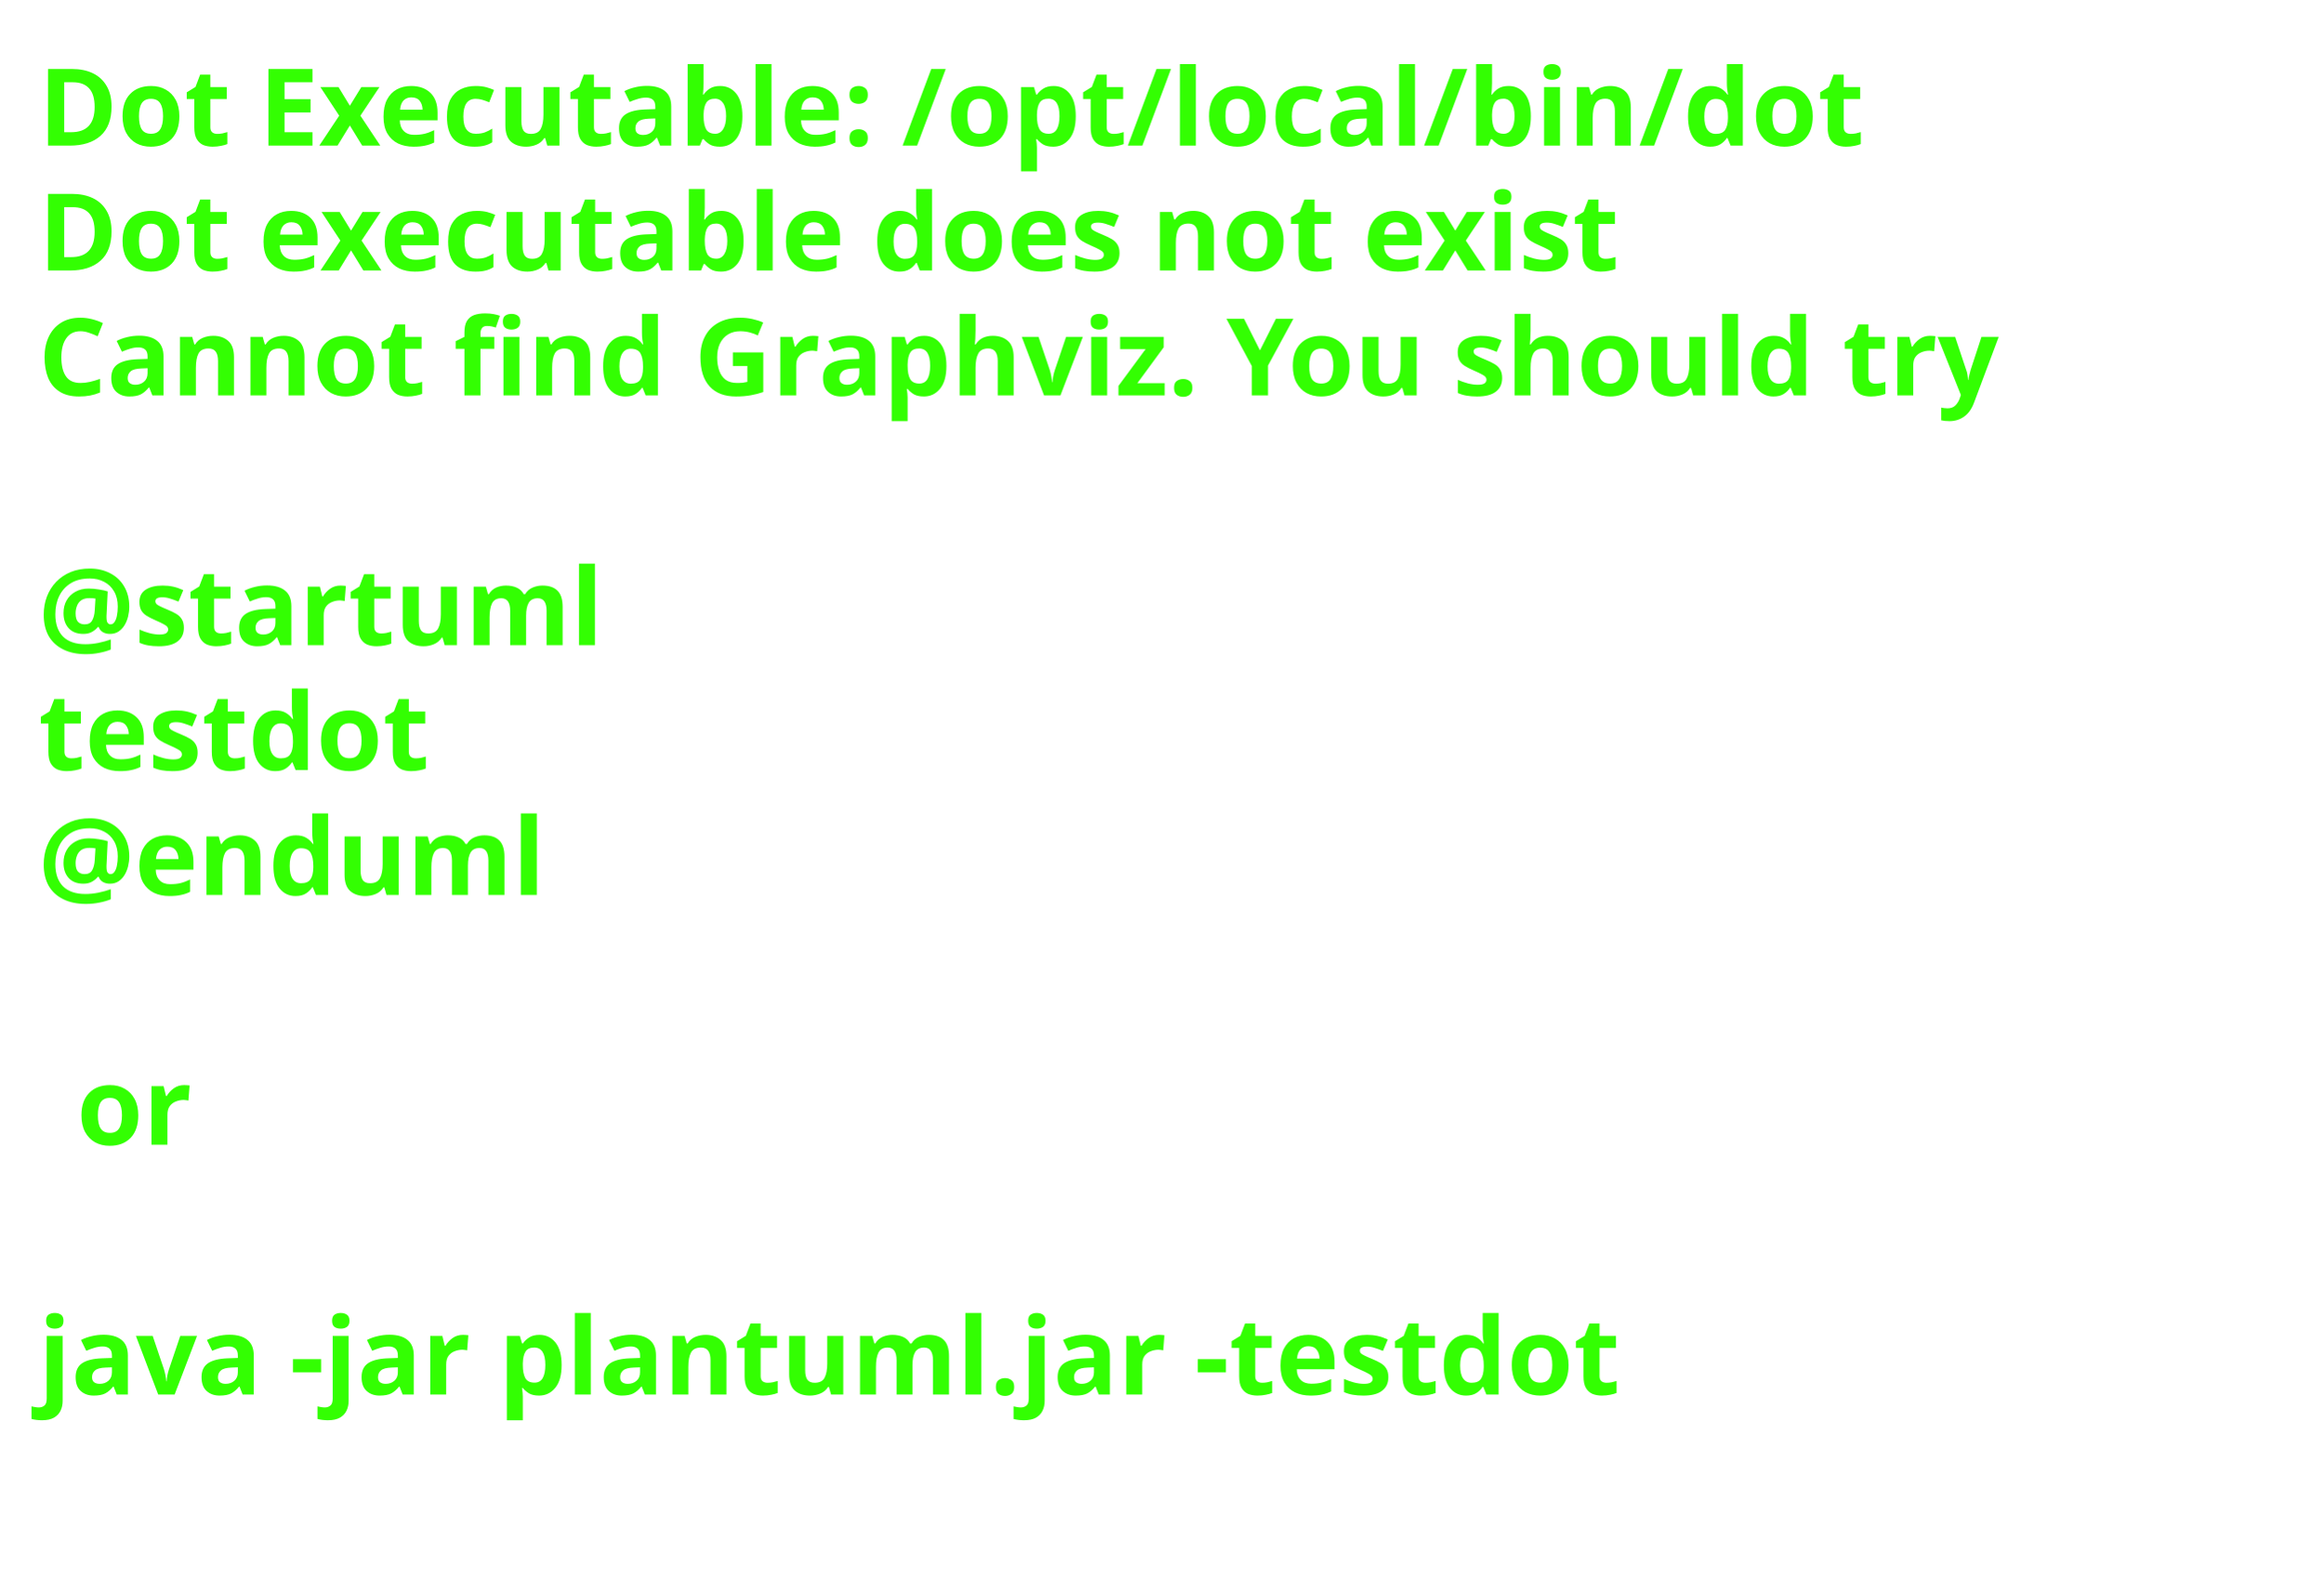
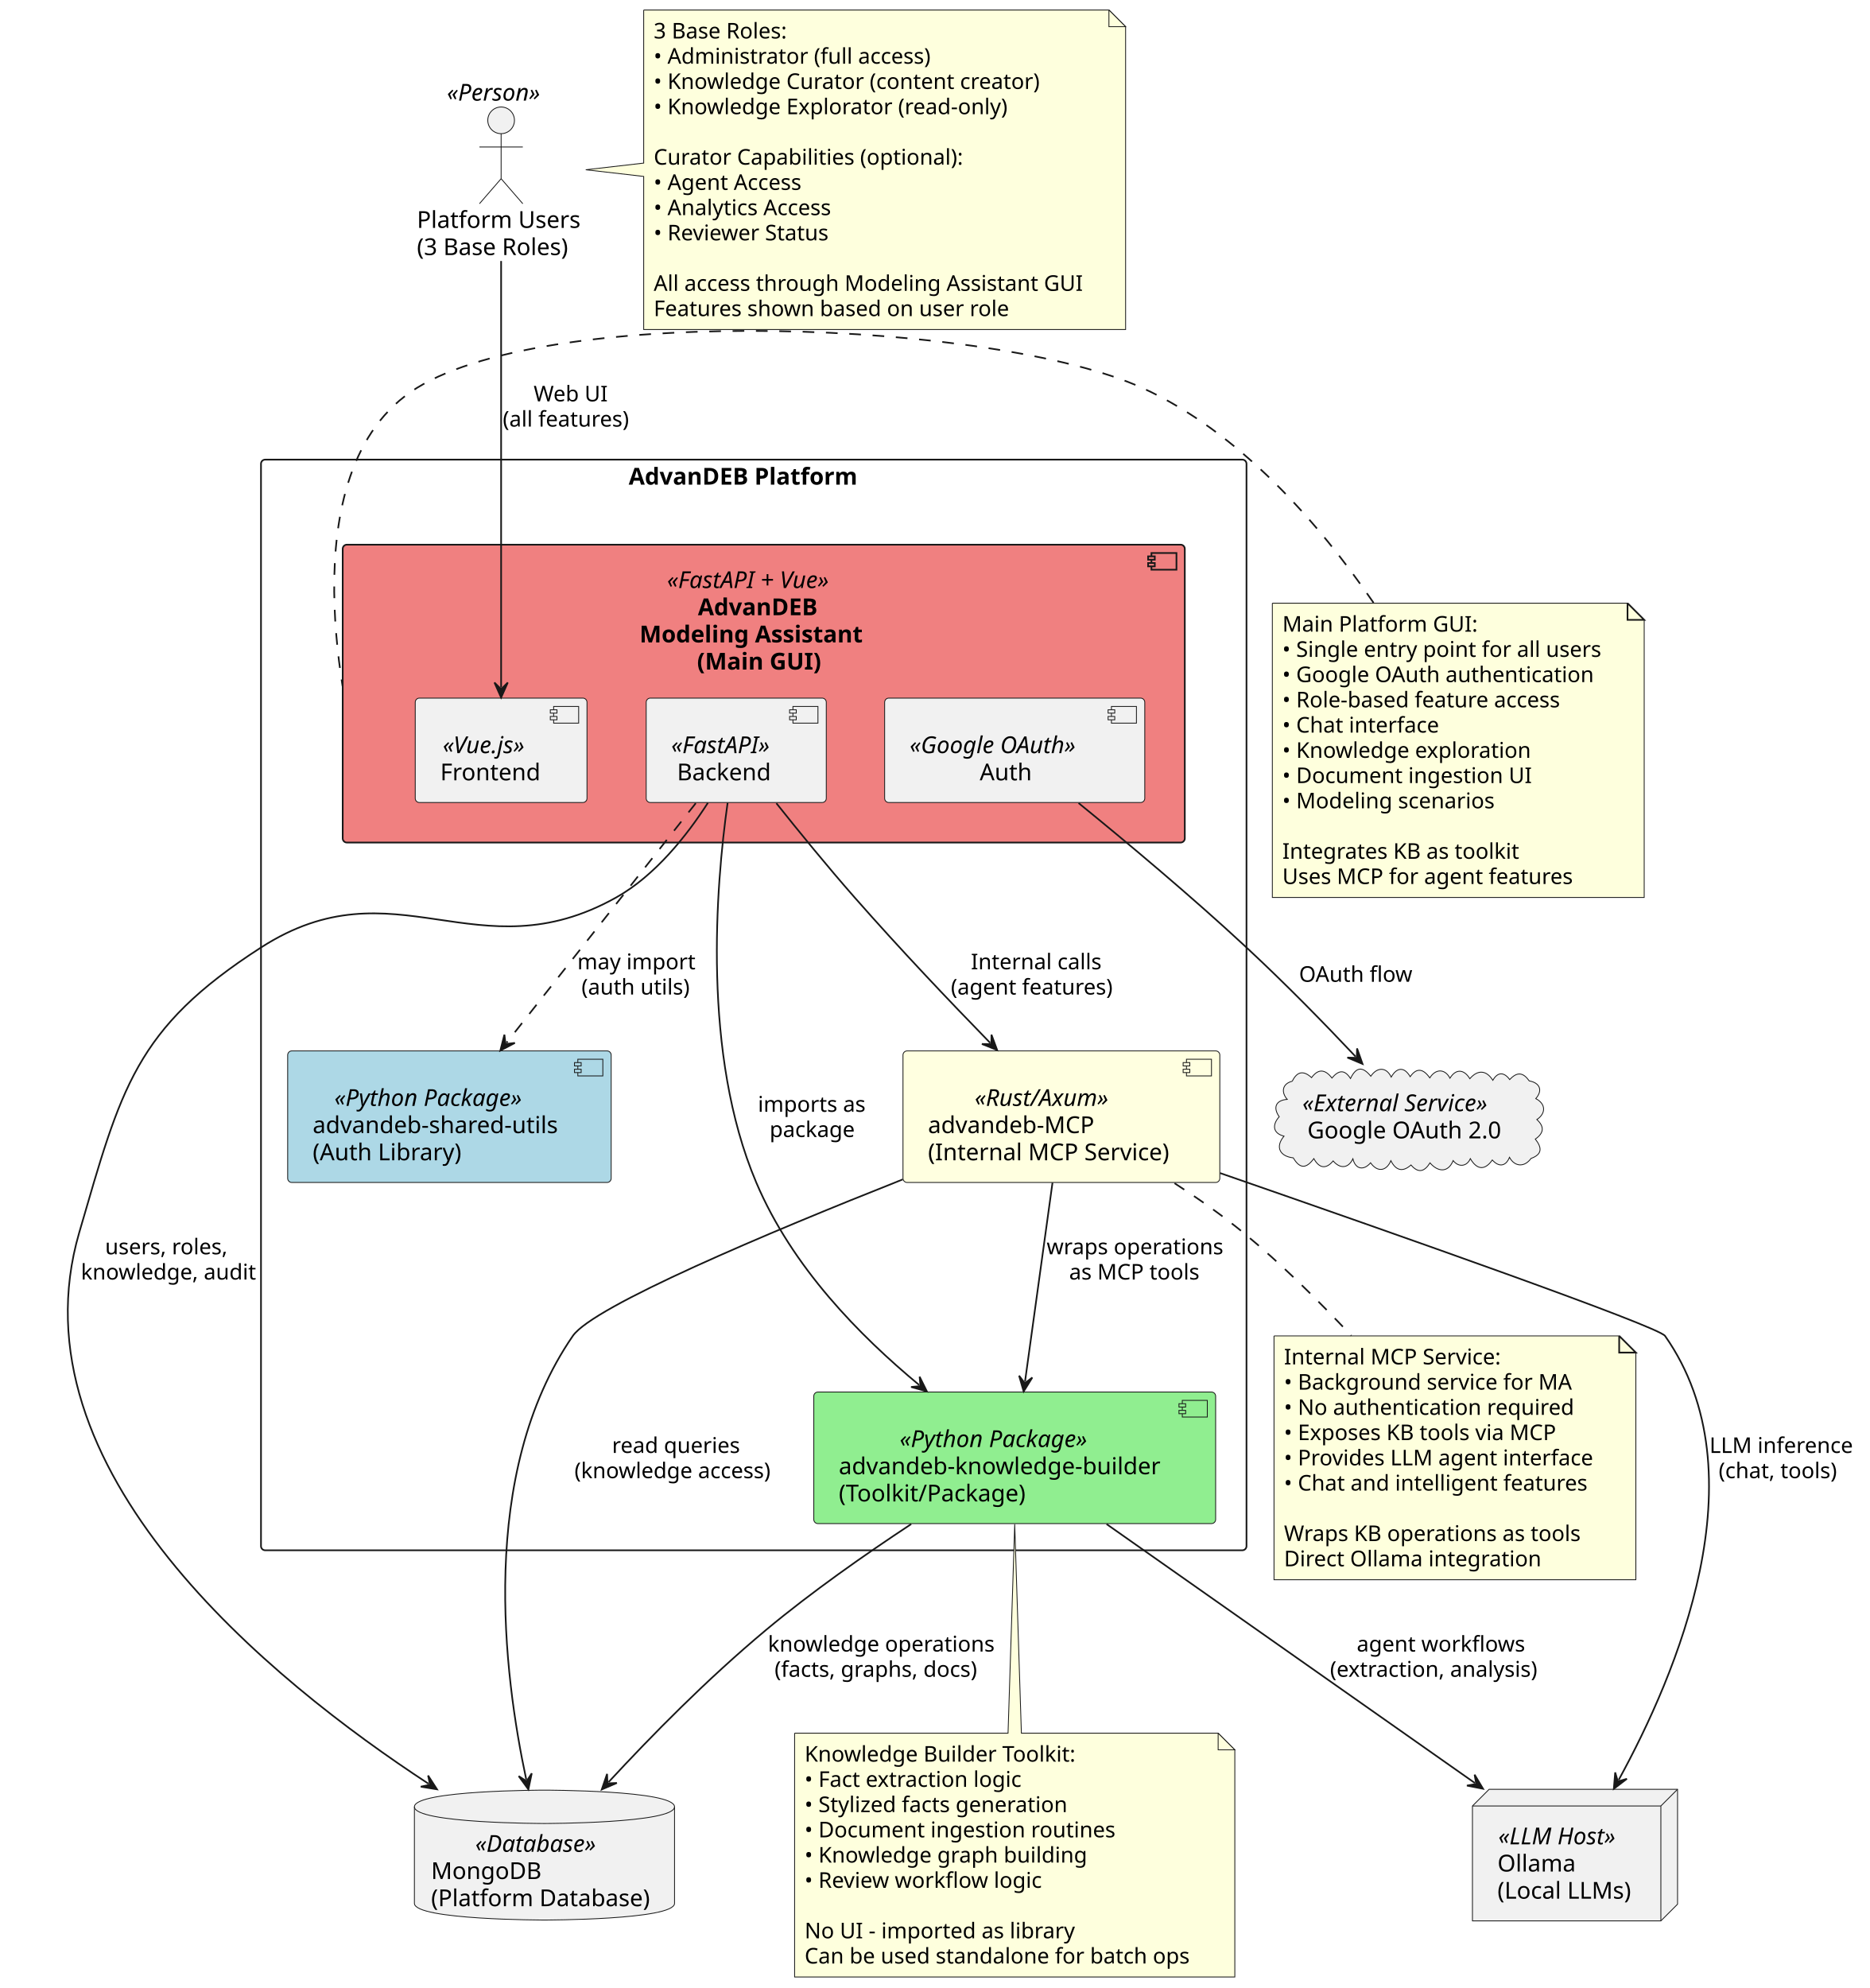
- <svg xmlns="http://www.w3.org/2000/svg" contentStyleType="text/css" height="206px" preserveAspectRatio="none" style="width:303px;height:206px;background:#FFFFFF;" version="1.1" viewBox="0 0 303 206" width="303px" zoomAndPan="magnify">
+ <svg xmlns="http://www.w3.org/2000/svg" contentStyleType="text/css" height="1192px" preserveAspectRatio="none" style="width:1121px;height:1192px;background:#FFFFFF;" version="1.1" viewBox="0 0 1121 1192" width="1121px" zoomAndPan="magnify">
  <defs />
  <g>
-     <text fill="#33FF02" font-family="sans-serif" font-size="14" font-weight="bold" lengthAdjust="spacing" textLength="261" x="5" y="19">Dot Executable: /opt/local/bin/dot</text>
-     <text fill="#33FF02" font-family="sans-serif" font-size="14" font-weight="bold" lengthAdjust="spacing" textLength="237" x="5" y="35.297">Dot executable does not exist</text>
-     <text fill="#33FF02" font-family="sans-serif" font-size="14" font-weight="bold" lengthAdjust="spacing" textLength="291" x="5" y="51.594">Cannot find Graphviz. You should try</text>
-     <text fill="#33FF02" font-family="sans-serif" font-size="14" font-weight="bold" lengthAdjust="spacing" textLength="5" x="5" y="67.891"> </text>
-     <text fill="#33FF02" font-family="sans-serif" font-size="14" font-weight="bold" lengthAdjust="spacing" textLength="79" x="5" y="84.188">@startuml</text>
-     <text fill="#33FF02" font-family="sans-serif" font-size="14" font-weight="bold" lengthAdjust="spacing" textLength="57" x="5" y="100.484">testdot</text>
-     <text fill="#33FF02" font-family="sans-serif" font-size="14" font-weight="bold" lengthAdjust="spacing" textLength="72" x="5" y="116.781">@enduml</text>
-     <text fill="#33FF02" font-family="sans-serif" font-size="14" font-weight="bold" lengthAdjust="spacing" textLength="5" x="5" y="133.078"> </text>
-     <text fill="#33FF02" font-family="sans-serif" font-size="14" font-weight="bold" lengthAdjust="spacing" textLength="17" x="10" y="149.375">or</text>
-     <text fill="#33FF02" font-family="sans-serif" font-size="14" font-weight="bold" lengthAdjust="spacing" textLength="5" x="5" y="165.672"> </text>
-     <text fill="#33FF02" font-family="sans-serif" font-size="14" font-weight="bold" lengthAdjust="spacing" textLength="227" x="5" y="181.969">java -jar plantuml.jar -testdot</text>
-     <text fill="#33FF02" font-family="sans-serif" font-size="14" font-weight="bold" lengthAdjust="spacing" textLength="5" x="5" y="198.266"> </text>
+     <g id="cluster_AdvanDEB Platform">
+       <rect fill="none" height="653.96" rx="2.5" ry="2.5" style="stroke:#181818;stroke-width:1.0;" width="591" x="156.52" y="275.59" />
+       <text fill="#000000" font-family="sans-serif" font-size="14" font-weight="bold" lengthAdjust="spacing" textLength="150" x="377.02" y="290.585">AdvanDEB Platform</text>
+     </g>
+     <g id="cluster_MA">
+       <rect fill="#F08080" height="178.6" rx="2.5" ry="2.5" style="stroke:#181818;stroke-width:1.0;" width="505" x="205.52" y="326.59" />
+       <rect fill="#F08080" height="10" style="stroke:#181818;stroke-width:1.0;" width="15" x="690.52" y="331.59" />
+       <rect fill="#F08080" height="2" style="stroke:#181818;stroke-width:1.0;" width="4" x="688.52" y="333.59" />
+       <rect fill="#F08080" height="2" style="stroke:#181818;stroke-width:1.0;" width="4" x="688.52" y="337.59" />
+       <text fill="#000000" font-family="sans-serif" font-size="14" font-style="italic" lengthAdjust="spacing" textLength="116" x="400.02" y="352.585">«FastAPI + Vue»</text>
+       <text fill="#000000" font-family="sans-serif" font-size="14" font-weight="bold" lengthAdjust="spacing" textLength="79" x="418.52" y="368.882">AdvanDEB</text>
+       <text fill="#000000" font-family="sans-serif" font-size="14" font-weight="bold" lengthAdjust="spacing" textLength="149" x="383.52" y="385.179">Modeling Assistant</text>
+       <text fill="#000000" font-family="sans-serif" font-size="14" font-weight="bold" lengthAdjust="spacing" textLength="80" x="418.02" y="401.476">(Main GUI)</text>
+     </g>
+     <g id="elem_KB">
+       <rect fill="#90EE90" height="78.891" rx="2.5" ry="2.5" style="stroke:#181818;stroke-width:0.5;" width="241" x="488.02" y="834.66" />
+       <rect fill="#90EE90" height="10" style="stroke:#181818;stroke-width:0.5;" width="15" x="709.02" y="839.66" />
+       <rect fill="#90EE90" height="2" style="stroke:#181818;stroke-width:0.5;" width="4" x="707.02" y="841.66" />
+       <rect fill="#90EE90" height="2" style="stroke:#181818;stroke-width:0.5;" width="4" x="707.02" y="845.66" />
+       <text fill="#000000" font-family="sans-serif" font-size="14" font-style="italic" lengthAdjust="spacing" textLength="128" x="539.52" y="867.655">«Python Package»</text>
+       <text fill="#000000" font-family="sans-serif" font-size="14" lengthAdjust="spacing" textLength="201" x="503.02" y="883.952">advandeb-knowledge-builder</text>
+       <text fill="#000000" font-family="sans-serif" font-size="14" lengthAdjust="spacing" textLength="120" x="503.02" y="900.249">(Toolkit/Package)</text>
+     </g>
+     <g id="elem_MCP">
+       <rect fill="#FFFFE0" height="78.891" rx="2.5" ry="2.5" style="stroke:#181818;stroke-width:0.5;" width="190" x="541.52" y="630.12" />
+       <rect fill="#FFFFE0" height="10" style="stroke:#181818;stroke-width:0.5;" width="15" x="711.52" y="635.12" />
+       <rect fill="#FFFFE0" height="2" style="stroke:#181818;stroke-width:0.5;" width="4" x="709.52" y="637.12" />
+       <rect fill="#FFFFE0" height="2" style="stroke:#181818;stroke-width:0.5;" width="4" x="709.52" y="641.12" />
+       <text fill="#000000" font-family="sans-serif" font-size="14" font-style="italic" lengthAdjust="spacing" textLength="94" x="584.52" y="663.115">«Rust/Axum»</text>
+       <text fill="#000000" font-family="sans-serif" font-size="14" lengthAdjust="spacing" textLength="104" x="556.52" y="679.412">advandeb-MCP</text>
+       <text fill="#000000" font-family="sans-serif" font-size="14" lengthAdjust="spacing" textLength="150" x="556.52" y="695.709">(Internal MCP Service)</text>
+     </g>
+     <g id="elem_SharedUtils">
+       <rect fill="#ADD8E6" height="78.891" rx="2.5" ry="2.5" style="stroke:#181818;stroke-width:0.5;" width="194" x="172.52" y="630.12" />
+       <rect fill="#ADD8E6" height="10" style="stroke:#181818;stroke-width:0.5;" width="15" x="346.52" y="635.12" />
+       <rect fill="#ADD8E6" height="2" style="stroke:#181818;stroke-width:0.5;" width="4" x="344.52" y="637.12" />
+       <rect fill="#ADD8E6" height="2" style="stroke:#181818;stroke-width:0.5;" width="4" x="344.52" y="641.12" />
+       <text fill="#000000" font-family="sans-serif" font-size="14" font-style="italic" lengthAdjust="spacing" textLength="128" x="200.52" y="663.115">«Python Package»</text>
+       <text fill="#000000" font-family="sans-serif" font-size="14" lengthAdjust="spacing" textLength="154" x="187.52" y="679.412">advandeb-shared-utils</text>
+       <text fill="#000000" font-family="sans-serif" font-size="14" lengthAdjust="spacing" textLength="90" x="187.52" y="695.709">(Auth Library)</text>
+     </g>
+     <g id="elem_MAFront">
+       <rect fill="#F1F1F1" height="62.594" rx="2.5" ry="2.5" style="stroke:#181818;stroke-width:0.5;" width="103" x="249.02" y="418.59" />
+       <rect fill="#F1F1F1" height="10" style="stroke:#181818;stroke-width:0.5;" width="15" x="332.02" y="423.59" />
+       <rect fill="#F1F1F1" height="2" style="stroke:#181818;stroke-width:0.5;" width="4" x="330.02" y="425.59" />
+       <rect fill="#F1F1F1" height="2" style="stroke:#181818;stroke-width:0.5;" width="4" x="330.02" y="429.59" />
+       <text fill="#000000" font-family="sans-serif" font-size="14" font-style="italic" lengthAdjust="spacing" textLength="60" x="265.52" y="451.585">«Vue.js»</text>
+       <text fill="#000000" font-family="sans-serif" font-size="14" lengthAdjust="spacing" textLength="63" x="264.02" y="467.882">Frontend</text>
+     </g>
+     <g id="elem_MABack">
+       <rect fill="#F1F1F1" height="62.594" rx="2.5" ry="2.5" style="stroke:#181818;stroke-width:0.5;" width="108" x="387.52" y="418.59" />
+       <rect fill="#F1F1F1" height="10" style="stroke:#181818;stroke-width:0.5;" width="15" x="475.52" y="423.59" />
+       <rect fill="#F1F1F1" height="2" style="stroke:#181818;stroke-width:0.5;" width="4" x="473.52" y="425.59" />
+       <rect fill="#F1F1F1" height="2" style="stroke:#181818;stroke-width:0.5;" width="4" x="473.52" y="429.59" />
+       <text fill="#000000" font-family="sans-serif" font-size="14" font-style="italic" lengthAdjust="spacing" textLength="68" x="402.52" y="451.585">«FastAPI»</text>
+       <text fill="#000000" font-family="sans-serif" font-size="14" lengthAdjust="spacing" textLength="61" x="406.02" y="467.882">Backend</text>
+     </g>
+     <g id="elem_MAAuth">
+       <rect fill="#F1F1F1" height="62.594" rx="2.5" ry="2.5" style="stroke:#181818;stroke-width:0.5;" width="156" x="530.52" y="418.59" />
+       <rect fill="#F1F1F1" height="10" style="stroke:#181818;stroke-width:0.5;" width="15" x="666.52" y="423.59" />
+       <rect fill="#F1F1F1" height="2" style="stroke:#181818;stroke-width:0.5;" width="4" x="664.52" y="425.59" />
+       <rect fill="#F1F1F1" height="2" style="stroke:#181818;stroke-width:0.5;" width="4" x="664.52" y="429.59" />
+       <text fill="#000000" font-family="sans-serif" font-size="14" font-style="italic" lengthAdjust="spacing" textLength="116" x="545.52" y="451.585">«Google OAuth»</text>
+       <text fill="#000000" font-family="sans-serif" font-size="14" lengthAdjust="spacing" textLength="32" x="587.52" y="467.882">Auth</text>
+     </g>
+     <g id="elem_Users">
+       <ellipse cx="300.52" cy="72.147" fill="#F1F1F1" rx="8" ry="8" style="stroke:#181818;stroke-width:0.5;" />
+       <path d="M300.52,80.147 L300.52,107.147 M287.52,88.147 L313.52,88.147 M300.52,107.147 L287.52,122.147 M300.52,107.147 L313.52,122.147 " fill="none" style="stroke:#181818;stroke-width:0.5;" />
+       <text fill="#000000" font-family="sans-serif" font-size="14" lengthAdjust="spacing" textLength="100" x="250.02" y="136.642">Platform Users</text>
+       <text fill="#000000" font-family="sans-serif" font-size="14" lengthAdjust="spacing" textLength="101" x="250.02" y="152.939">(3 Base Roles)</text>
+       <text fill="#000000" font-family="sans-serif" font-size="14" font-style="italic" lengthAdjust="spacing" textLength="65" x="268.02" y="60.345">«Person»</text>
+     </g>
+     <g id="elem_GoogleOAuth">
+       <path d="M774.971,648.295 C777.846,642.357 781.727,641.7 786.538,646.136 C790.688,640.476 794.831,641.261 798.762,646.384 C802.679,641.716 806.241,640.982 809.894,646.668 C813.314,639.524 817.167,639.278 822.065,645.3 C825.659,639.983 831.211,639.362 834.317,645.808 C837.634,639.889 842.117,639.443 845.682,645.573 C849.932,639.503 853.885,641.312 857.464,646.288 C860.723,640.907 866.454,640.522 869.534,646.479 C873.2,640.52 878.075,641.216 881.448,646.782 C886.175,641.283 891.337,641.545 895.256,647.737 C898.169,642.561 902.052,642.749 905.368,647.318 C909.765,642.556 913.349,642.861 917.081,648.097 C923.313,649.215 925.443,653.678 920.999,658.73 C927.063,661.815 927.227,667.586 921.651,671.276 C926.38,675.608 925.822,679.448 920.722,683.001 C924.618,687.914 925.181,692.094 918.16,694.594 C914.362,699.883 908.465,699.845 905.232,693.941 C902.945,699.602 898.745,699.829 894.929,695.521 C890.311,702.154 885.574,701.272 881.758,694.721 C879.643,699.638 874.596,699.969 871.457,695.896 C868.287,703.619 862.012,702.513 857.571,697.255 C854.265,702.509 850.64,703.744 846.17,698.521 C841.056,703.105 837.007,701.716 834.102,695.945 C831.39,702.428 825.912,702.953 821.929,697.21 C817.859,702.038 812.87,701.211 811.326,694.822 C808.48,700.816 803.491,700.814 799.49,696.097 C795.052,701.411 791.02,700.354 787.904,694.701 C783.437,700.708 779.596,701.06 775.583,694.263 C767.677,693.404 764.464,687.85 770.011,681.236 C762.967,679.465 763.033,674.116 767.141,669.596 C763.303,664.138 765.029,659.691 771.937,659.178 C768.233,654.943 768.857,649.793 774.971,648.295 " fill="#F1F1F1" style="stroke:#181818;stroke-width:0.5;" />
+       <text fill="#000000" font-family="sans-serif" font-size="14" font-style="italic" lengthAdjust="spacing" textLength="129" x="781.02" y="666.265">«External Service»</text>
+       <text fill="#000000" font-family="sans-serif" font-size="14" lengthAdjust="spacing" textLength="123" x="784.02" y="682.562">Google OAuth 2.0</text>
+     </g>
+     <g id="elem_MongoDB">
+       <path d="M248.52,1083.36 C248.52,1073.36 326.52,1073.36 326.52,1073.36 C326.52,1073.36 404.52,1073.36 404.52,1083.36 L404.52,1141.251 C404.52,1151.251 326.52,1151.251 326.52,1151.251 C326.52,1151.251 248.52,1151.251 248.52,1141.251 L248.52,1083.36 " fill="#F1F1F1" style="stroke:#181818;stroke-width:0.5;" />
+       <path d="M248.52,1083.36 C248.52,1093.36 326.52,1093.36 326.52,1093.36 C326.52,1093.36 404.52,1093.36 404.52,1083.36 " fill="none" style="stroke:#181818;stroke-width:0.5;" />
+       <text fill="#000000" font-family="sans-serif" font-size="14" font-style="italic" lengthAdjust="spacing" textLength="83" x="285.02" y="1110.355">«Database»</text>
+       <text fill="#000000" font-family="sans-serif" font-size="14" lengthAdjust="spacing" textLength="69" x="258.52" y="1126.652">MongoDB</text>
+       <text fill="#000000" font-family="sans-serif" font-size="14" lengthAdjust="spacing" textLength="136" x="258.52" y="1142.949">(Platform Database)</text>
+     </g>
+     <g id="elem_Ollama">
+       <polygon fill="#F1F1F1" points="883.02,1082.86,893.02,1072.86,1006.02,1072.86,1006.02,1141.751,996.02,1151.751,883.02,1151.751,883.02,1082.86" style="stroke:#181818;stroke-width:0.5;" />
+       <line style="stroke:#181818;stroke-width:0.5;" x1="996.02" x2="1006.02" y1="1082.86" y2="1072.86" />
+       <line style="stroke:#181818;stroke-width:0.5;" x1="883.02" x2="996.02" y1="1082.86" y2="1082.86" />
+       <line style="stroke:#181818;stroke-width:0.5;" x1="996.02" x2="996.02" y1="1082.86" y2="1151.751" />
+       <text fill="#000000" font-family="sans-serif" font-size="14" font-style="italic" lengthAdjust="spacing" textLength="82" x="898.52" y="1105.855">«LLM Host»</text>
+       <text fill="#000000" font-family="sans-serif" font-size="14" lengthAdjust="spacing" textLength="46" x="898.02" y="1122.152">Ollama</text>
+       <text fill="#000000" font-family="sans-serif" font-size="14" lengthAdjust="spacing" textLength="83" x="898.02" y="1138.449">(Local LLMs)</text>
+     </g>
+     <g id="elem_GMN25">
+       <path d="M386.02,6 L386.02,97.79 L351.28,101.79 L386.02,105.79 L386.02,197.594 A0,0 0 0 0 386.02,197.594 L675.02,197.594 A0,0 0 0 0 675.02,197.594 L675.02,16 L665.02,6 L386.02,6 A0,0 0 0 0 386.02,6 " fill="#FEFFDD" style="stroke:#181818;stroke-width:0.5;" />
+       <path d="M665.02,6 L665.02,16 L675.02,16 L665.02,6 " fill="#FEFFDD" style="stroke:#181818;stroke-width:0.5;" />
+       <text fill="#000000" font-family="sans-serif" font-size="13" lengthAdjust="spacing" textLength="86" x="392.02" y="23.067">3 Base Roles:</text>
+       <text fill="#000000" font-family="sans-serif" font-size="13" lengthAdjust="spacing" textLength="179" x="392.02" y="38.2">• Administrator (full access)</text>
+       <text fill="#000000" font-family="sans-serif" font-size="13" lengthAdjust="spacing" textLength="245" x="392.02" y="53.333">• Knowledge Curator (content creator)</text>
+       <text fill="#000000" font-family="sans-serif" font-size="13" lengthAdjust="spacing" textLength="223" x="392.02" y="68.465">• Knowledge Explorator (read-only)</text>
+       <text fill="#000000" font-family="sans-serif" font-size="13" lengthAdjust="spacing" textLength="4" x="392.02" y="83.598"> </text>
+       <text fill="#000000" font-family="sans-serif" font-size="13" lengthAdjust="spacing" textLength="194" x="392.02" y="98.731">Curator Capabilities (optional):</text>
+       <text fill="#000000" font-family="sans-serif" font-size="13" lengthAdjust="spacing" textLength="99" x="392.02" y="113.864">• Agent Access</text>
+       <text fill="#000000" font-family="sans-serif" font-size="13" lengthAdjust="spacing" textLength="118" x="392.02" y="128.997">• Analytics Access</text>
+       <text fill="#000000" font-family="sans-serif" font-size="13" lengthAdjust="spacing" textLength="114" x="392.02" y="144.129">• Reviewer Status</text>
+       <text fill="#000000" font-family="sans-serif" font-size="13" lengthAdjust="spacing" textLength="4" x="392.02" y="159.262"> </text>
+       <text fill="#000000" font-family="sans-serif" font-size="13" lengthAdjust="spacing" textLength="268" x="392.02" y="174.395">All access through Modeling Assistant GUI</text>
+       <text fill="#000000" font-family="sans-serif" font-size="13" lengthAdjust="spacing" textLength="223" x="392.02" y="189.528">Features shown based on user role</text>
+     </g>
+     <g id="elem_GMN28">
+       <path d="M763.02,361.66 L763.02,538.121 L986.02,538.121 L986.02,371.66 L976.02,361.66 L763.02,361.66 " fill="#FEFFDD" style="stroke:#181818;stroke-width:0.5;" />
+       <path d="M976.02,361.66 L976.02,371.66 L986.02,371.66 L976.02,361.66 " fill="#FEFFDD" style="stroke:#181818;stroke-width:1.0;" />
+       <text fill="#000000" font-family="sans-serif" font-size="13" lengthAdjust="spacing" textLength="119" x="769.02" y="378.727">Main Platform GUI:</text>
+       <text fill="#000000" font-family="sans-serif" font-size="13" lengthAdjust="spacing" textLength="202" x="769.02" y="393.86">• Single entry point for all users</text>
+       <text fill="#000000" font-family="sans-serif" font-size="13" lengthAdjust="spacing" textLength="197" x="769.02" y="408.993">• Google OAuth authentication</text>
+       <text fill="#000000" font-family="sans-serif" font-size="13" lengthAdjust="spacing" textLength="181" x="769.02" y="424.125">• Role-based feature access</text>
+       <text fill="#000000" font-family="sans-serif" font-size="13" lengthAdjust="spacing" textLength="102" x="769.02" y="439.258">• Chat interface</text>
+       <text fill="#000000" font-family="sans-serif" font-size="13" lengthAdjust="spacing" textLength="155" x="769.02" y="454.391">• Knowledge exploration</text>
+       <text fill="#000000" font-family="sans-serif" font-size="13" lengthAdjust="spacing" textLength="158" x="769.02" y="469.524">• Document ingestion UI</text>
+       <text fill="#000000" font-family="sans-serif" font-size="13" lengthAdjust="spacing" textLength="134" x="769.02" y="484.657">• Modeling scenarios</text>
+       <text fill="#000000" font-family="sans-serif" font-size="13" lengthAdjust="spacing" textLength="4" x="769.02" y="499.789"> </text>
+       <text fill="#000000" font-family="sans-serif" font-size="13" lengthAdjust="spacing" textLength="148" x="769.02" y="514.922">Integrates KB as toolkit</text>
+       <text fill="#000000" font-family="sans-serif" font-size="13" lengthAdjust="spacing" textLength="183" x="769.02" y="530.055">Uses MCP for agent features</text>
+     </g>
+     <g id="elem_GMN31">
+       <path d="M476.52,1039.2 L476.52,1185.395 A0,0 0 0 0 476.52,1185.395 L740.52,1185.395 A0,0 0 0 0 740.52,1185.395 L740.52,1049.2 L730.52,1039.2 L612.52,1039.2 L608.52,913.85 L604.52,1039.2 L476.52,1039.2 A0,0 0 0 0 476.52,1039.2 " fill="#FEFFDD" style="stroke:#181818;stroke-width:0.5;" />
+       <path d="M730.52,1039.2 L730.52,1049.2 L740.52,1049.2 L730.52,1039.2 " fill="#FEFFDD" style="stroke:#181818;stroke-width:0.5;" />
+       <text fill="#000000" font-family="sans-serif" font-size="13" lengthAdjust="spacing" textLength="165" x="482.52" y="1056.267">Knowledge Builder Toolkit:</text>
+       <text fill="#000000" font-family="sans-serif" font-size="13" lengthAdjust="spacing" textLength="140" x="482.52" y="1071.4">• Fact extraction logic</text>
+       <text fill="#000000" font-family="sans-serif" font-size="13" lengthAdjust="spacing" textLength="170" x="482.52" y="1086.533">• Stylized facts generation</text>
+       <text fill="#000000" font-family="sans-serif" font-size="13" lengthAdjust="spacing" textLength="197" x="482.52" y="1101.665">• Document ingestion routines</text>
+       <text fill="#000000" font-family="sans-serif" font-size="13" lengthAdjust="spacing" textLength="174" x="482.52" y="1116.798">• Knowledge graph building</text>
+       <text fill="#000000" font-family="sans-serif" font-size="13" lengthAdjust="spacing" textLength="145" x="482.52" y="1131.931">• Review workflow logic</text>
+       <text fill="#000000" font-family="sans-serif" font-size="13" lengthAdjust="spacing" textLength="4" x="482.52" y="1147.064"> </text>
+       <text fill="#000000" font-family="sans-serif" font-size="13" lengthAdjust="spacing" textLength="168" x="482.52" y="1162.197">No UI - imported as library</text>
+       <text fill="#000000" font-family="sans-serif" font-size="13" lengthAdjust="spacing" textLength="243" x="482.52" y="1177.329">Can be used standalone for batch ops</text>
+     </g>
+     <g id="elem_GMN34">
+       <path d="M764.02,801.01 L764.02,947.205 L981.02,947.205 L981.02,811.01 L971.02,801.01 L764.02,801.01 " fill="#FEFFDD" style="stroke:#181818;stroke-width:0.5;" />
+       <path d="M971.02,801.01 L971.02,811.01 L981.02,811.01 L971.02,801.01 " fill="#FEFFDD" style="stroke:#181818;stroke-width:1.0;" />
+       <text fill="#000000" font-family="sans-serif" font-size="13" lengthAdjust="spacing" textLength="135" x="770.02" y="818.077">Internal MCP Service:</text>
+       <text fill="#000000" font-family="sans-serif" font-size="13" lengthAdjust="spacing" textLength="182" x="770.02" y="833.21">• Background service for MA</text>
+       <text fill="#000000" font-family="sans-serif" font-size="13" lengthAdjust="spacing" textLength="183" x="770.02" y="848.342">• No authentication required</text>
+       <text fill="#000000" font-family="sans-serif" font-size="13" lengthAdjust="spacing" textLength="175" x="770.02" y="863.475">• Exposes KB tools via MCP</text>
+       <text fill="#000000" font-family="sans-serif" font-size="13" lengthAdjust="spacing" textLength="196" x="770.02" y="878.608">• Provides LLM agent interface</text>
+       <text fill="#000000" font-family="sans-serif" font-size="13" lengthAdjust="spacing" textLength="193" x="770.02" y="893.741">• Chat and intelligent features</text>
+       <text fill="#000000" font-family="sans-serif" font-size="13" lengthAdjust="spacing" textLength="4" x="770.02" y="908.874"> </text>
+       <text fill="#000000" font-family="sans-serif" font-size="13" lengthAdjust="spacing" textLength="186" x="770.02" y="924.007">Wraps KB operations as tools</text>
+       <text fill="#000000" font-family="sans-serif" font-size="13" lengthAdjust="spacing" textLength="160" x="770.02" y="939.139">Direct Ollama integration</text>
+     </g>
+     <g id="link_MABack_KB">
+       <path d="M436.34,481.41 C429.3,531.29 420.98,632.42 453.52,709.01 C475.12,759.87 515.334,800.647 551.244,830.467 " fill="none" id="MABack-to-KB" style="stroke:#181818;stroke-width:1.0;" />
+       <polygon fill="#181818" points="555.86,834.3,551.491,825.473,552.013,831.106,546.381,831.628,555.86,834.3" style="stroke:#181818;stroke-width:1.0;" />
+       <text fill="#000000" font-family="sans-serif" font-size="13" lengthAdjust="spacing" textLength="68" x="454.52" y="666.627">imports as</text>
+       <text fill="#000000" font-family="sans-serif" font-size="13" lengthAdjust="spacing" textLength="54" x="461.52" y="681.76">package</text>
+     </g>
+     <g id="link_MABack_SharedUtils">
+       <path d="M417.24,481.61 C386.49,520.52 337.23,582.872 303.77,625.212 " fill="none" id="MABack-to-SharedUtils" style="stroke:#181818;stroke-width:1.0;stroke-dasharray:7.0,7.0;" />
+       <polygon fill="#181818" points="300.05,629.92,308.769,625.339,303.15,625.997,302.492,620.379,300.05,629.92" style="stroke:#181818;stroke-width:1.0;" />
+       <text fill="#000000" font-family="sans-serif" font-size="13" lengthAdjust="spacing" textLength="74" x="346.22" y="581.187">may import</text>
+       <text fill="#000000" font-family="sans-serif" font-size="13" lengthAdjust="spacing" textLength="69" x="348.72" y="596.32">(auth utils)</text>
+     </g>
+     <g id="link_MABack_MCP">
+       <path d="M465.6,481.64 C479.09,498.57 496.39,519.79 512.52,538.12 C540.28,569.67 568.913,599.772 593.813,625.332 " fill="none" id="MABack-to-MCP" style="stroke:#181818;stroke-width:1.0;" />
+       <polygon fill="#181818" points="598,629.63,594.585,620.392,594.511,626.048,588.855,625.975,598,629.63" style="stroke:#181818;stroke-width:1.0;" />
+       <text fill="#000000" font-family="sans-serif" font-size="13" lengthAdjust="spacing" textLength="80" x="582.25" y="581.187">Internal calls</text>
+       <text fill="#000000" font-family="sans-serif" font-size="13" lengthAdjust="spacing" textLength="104" x="570.25" y="596.32">(agent features)</text>
+     </g>
+     <g id="link_MCP_KB">
+       <path d="M631.18,709.14 C626.22,745.06 619.671,792.396 614.701,828.386 " fill="none" id="MCP-to-KB" style="stroke:#181818;stroke-width:1.0;" />
+       <polygon fill="#181818" points="613.88,834.33,619.074,825.962,614.564,829.377,611.149,824.867,613.88,834.33" style="stroke:#181818;stroke-width:1.0;" />
+       <text fill="#000000" font-family="sans-serif" font-size="13" lengthAdjust="spacing" textLength="109" x="627.66" y="752.077">wraps operations</text>
+       <text fill="#000000" font-family="sans-serif" font-size="13" lengthAdjust="spacing" textLength="82" x="641.16" y="767.21">as MCP tools</text>
+     </g>
+     <g id="link_Users_MAFront">
+       <path d="M300.52,156.49 C300.52,229.97 300.52,353.42 300.52,412.25 " fill="none" id="Users-to-MAFront" style="stroke:#181818;stroke-width:1.0;" />
+       <polygon fill="#181818" points="300.52,418.25,304.52,409.25,300.52,413.25,296.52,409.25,300.52,418.25" style="stroke:#181818;stroke-width:1.0;" />
+       <text fill="#000000" font-family="sans-serif" font-size="13" lengthAdjust="spacing" textLength="44" x="320.02" y="240.657">Web UI</text>
+       <text fill="#000000" font-family="sans-serif" font-size="13" lengthAdjust="spacing" textLength="81" x="301.52" y="255.79">(all features)</text>
+     </g>
+     <g id="link_MAAuth_GoogleOAuth">
+       <path d="M646.83,481.52 C675.24,504.63 714.58,537.48 747.52,568.12 C771.78,590.68 793.799,613.259 812.979,633.559 " fill="none" id="MAAuth-to-GoogleOAuth" style="stroke:#181818;stroke-width:1.0;" />
+       <polygon fill="#181818" points="817.1,637.92,813.827,628.631,813.666,634.286,808.012,634.125,817.1,637.92" style="stroke:#181818;stroke-width:1.0;" />
+       <text fill="#000000" font-family="sans-serif" font-size="13" lengthAdjust="spacing" textLength="68" x="779" y="588.687">OAuth flow</text>
+     </g>
+     <g id="link_MABack_MongoDB">
+       <path d="M424.52,481.39 C411.96,500.92 392.99,524.98 369.52,538.12 C286.1,584.82 236.93,516.41 156.52,568.12 C80.74,616.84 72.75,652.53 47.52,739.01 C6,881.29 162.33,1007.594 257.05,1069.584 " fill="none" id="MABack-to-MongoDB" style="stroke:#181818;stroke-width:1.0;" />
+       <polygon fill="#181818" points="262.07,1072.87,256.73,1064.595,257.886,1070.132,252.349,1071.289,262.07,1072.87" style="stroke:#181818;stroke-width:1.0;" />
+       <text fill="#000000" font-family="sans-serif" font-size="13" lengthAdjust="spacing" textLength="78" x="63.02" y="752.077">users, roles,</text>
+       <text fill="#000000" font-family="sans-serif" font-size="13" lengthAdjust="spacing" textLength="107" x="48.52" y="767.21">knowledge, audit</text>
+     </g>
+     <g id="link_KB_MongoDB">
+       <path d="M546.45,913.84 C518.95,931.96 486.73,954.51 459.52,977.2 C423.76,1007.03 390.827,1040.618 364.957,1068.548 " fill="none" id="KB-to-MongoDB" style="stroke:#181818;stroke-width:1.0;" />
+       <polygon fill="#181818" points="360.88,1072.95,369.93,1069.065,364.278,1069.282,364.061,1063.629,360.88,1072.95" style="stroke:#181818;stroke-width:1.0;" />
+       <text fill="#000000" font-family="sans-serif" font-size="13" lengthAdjust="spacing" textLength="139" x="460.52" y="990.267">knowledge operations</text>
+       <text fill="#000000" font-family="sans-serif" font-size="13" lengthAdjust="spacing" textLength="131" x="464.52" y="1005.4">(facts, graphs, docs)</text>
+     </g>
+     <g id="link_MCP_MongoDB">
+       <path d="M541.4,707.16 C460.59,739.17 355.76,783.24 343.52,801.01 C286.58,883.64 302.145,1004.133 315.605,1067.053 " fill="none" id="MCP-to-MongoDB" style="stroke:#181818;stroke-width:1.0;" />
+       <polygon fill="#181818" points="316.86,1072.92,318.889,1063.282,315.814,1068.031,311.066,1064.956,316.86,1072.92" style="stroke:#181818;stroke-width:1.0;" />
+       <text fill="#000000" font-family="sans-serif" font-size="13" lengthAdjust="spacing" textLength="80" x="367.02" y="871.177">read queries</text>
+       <text fill="#000000" font-family="sans-serif" font-size="13" lengthAdjust="spacing" textLength="125" x="344.52" y="886.31">(knowledge access)</text>
+     </g>
+     <g id="link_KB_Ollama">
+       <path d="M663.62,913.85 C725.99,957.69 822.091,1025.239 884.471,1069.09 " fill="none" id="KB-to-Ollama" style="stroke:#181818;stroke-width:1.0;" />
+       <polygon fill="#181818" points="889.38,1072.54,884.317,1064.092,885.289,1069.665,879.717,1070.637,889.38,1072.54" style="stroke:#181818;stroke-width:1.0;" />
+       <text fill="#000000" font-family="sans-serif" font-size="13" lengthAdjust="spacing" textLength="101" x="813.63" y="990.267">agent workflows</text>
+       <text fill="#000000" font-family="sans-serif" font-size="13" lengthAdjust="spacing" textLength="133" x="797.63" y="1005.4">(extraction, analysis)</text>
+     </g>
+     <g id="link_MCP_Ollama">
+       <path d="M731.65,703.36 C837.53,740.07 994.45,795.23 998.52,801.01 C1056.83,884 1005.163,1004.378 970.693,1067.288 " fill="none" id="MCP-to-Ollama" style="stroke:#181818;stroke-width:1.0;" />
+       <polygon fill="#181818" points="967.81,1072.55,975.643,1066.579,970.213,1068.165,968.627,1062.735,967.81,1072.55" style="stroke:#181818;stroke-width:1.0;" />
+       <text fill="#000000" font-family="sans-serif" font-size="13" lengthAdjust="spacing" textLength="88" x="1025.18" y="871.177">LLM inference</text>
+       <text fill="#000000" font-family="sans-serif" font-size="13" lengthAdjust="spacing" textLength="77" x="1030.68" y="886.31">(chat, tools)</text>
+     </g>
+     <g id="link_GMN28_MA">
+       <path d="M823.7,361.41 C790.9,313.65 743.45,259.17 685.02,232.59 C597.02,192.57 332.25,181.77 250.02,232.59 C209.995,257.325 200.005,308.455 200.428,354.906 C200.533,366.519 201.29,377.839 202.39,388.382 C202.94,393.653 203.577,398.73 204.261,403.551 C204.603,405.962 204.957,408.309 205.318,410.585 C205.363,410.869 205.408,411.153 205.454,411.435 " fill="none" id="GMN28-MA" style="stroke:#181818;stroke-width:1.0;stroke-dasharray:7.0,7.0;" />
+     </g>
+     <g id="link_MCP_GMN34">
+       <path d="M704.36,709.45 C718.42,718.52 732.81,728.6 745.52,739.01 C768.08,757.51 790.65,779.8 810.37,800.85 " fill="none" id="MCP-GMN34" style="stroke:#181818;stroke-width:1.0;stroke-dasharray:7.0,7.0;" />
+     </g>
  </g>
</svg>
